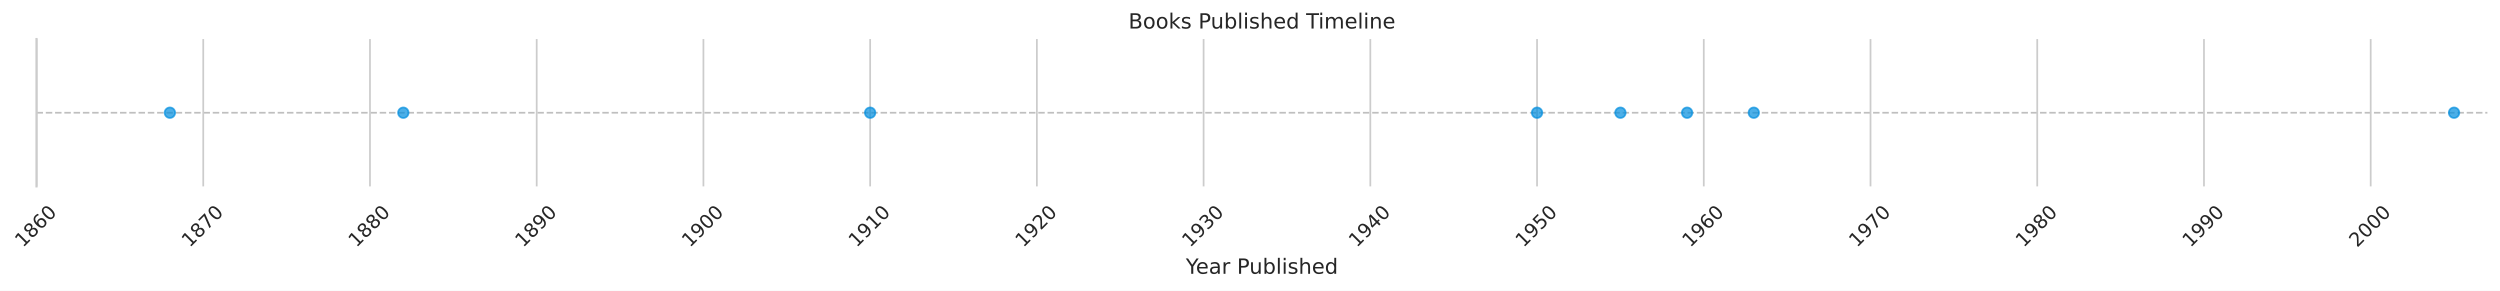
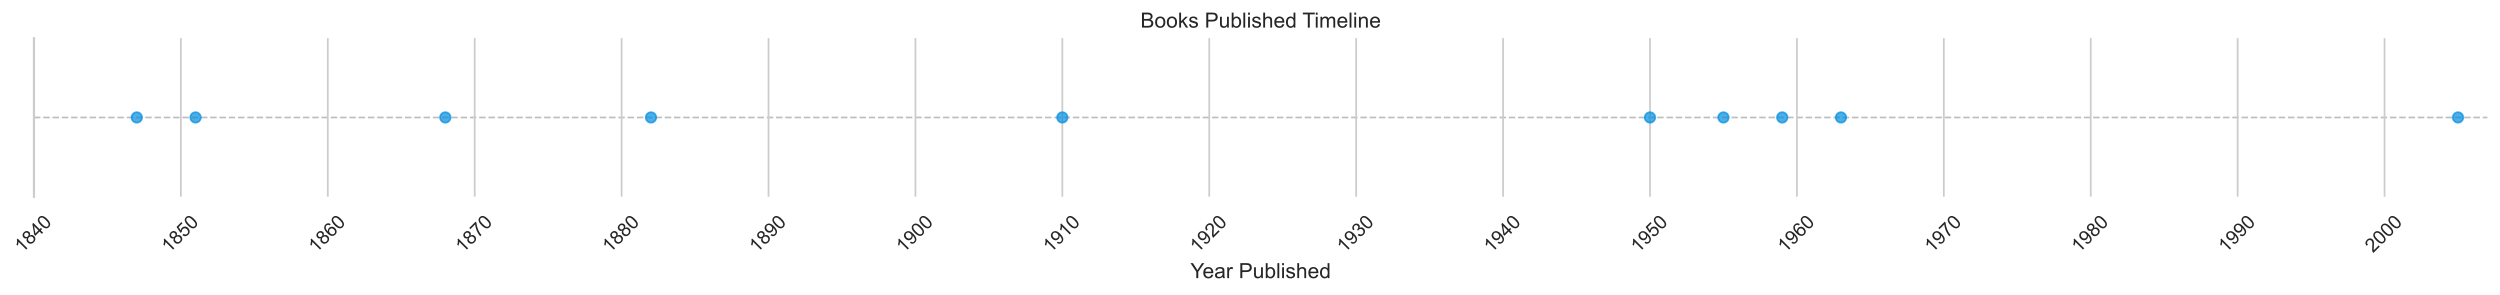
- <svg xmlns="http://www.w3.org/2000/svg" xmlns:xlink="http://www.w3.org/1999/xlink" width="1428.491pt" height="166.13pt" viewBox="0 0 1428.491 166.13" version="1.1">
+ <svg xmlns="http://www.w3.org/2000/svg" xmlns:xlink="http://www.w3.org/1999/xlink" width="1428.469pt" height="168.517pt" viewBox="0 0 1428.469 168.517" version="1.1">
  <defs>
    <style type="text/css">*{stroke-linejoin: round; stroke-linecap: butt}</style>
  </defs>
  <g id="figure_1">
    <g id="patch_1">
-       <path d="M 0 166.13  L 1428.491 166.13  L 1428.491 0  L 0 0  z " style="fill: #ffffff" />
+       <path d="M -0 168.517  L 1428.469 168.517  L 1428.469 0  L -0 0  z " style="fill: #ffffff" />
    </g>
    <g id="axes_1">
      <g id="patch_2">
-         <path d="M 20.862 106.493  L 1421.291 106.493  L 1421.291 22.318  L 20.862 22.318  z " style="fill: #ffffff" />
+         <path d="M 19.407 112.428  L 1421.269 112.428  L 1421.269 21.789  L 19.407 21.789  z " style="fill: #ffffff" />
      </g>
      <g id="line2d_1">
-         <path d="M 20.862 64.406  L 1421.291 64.406  " clip-path="url(#p0485878e6e)" style="fill: none; stroke-dasharray: 3.7,1.6; stroke-dashoffset: 0; stroke: #808080; stroke-opacity: 0.5" />
+         <path d="M 19.407 67.109  L 1421.269 67.109  " clip-path="url(#p2cb7dbeaaa)" style="fill: none; stroke-dasharray: 3.7,1.6; stroke-dashoffset: 0; stroke: #808080; stroke-opacity: 0.5" />
      </g>
      <g id="matplotlib.axis_1">
        <g id="xtick_1">
          <g id="line2d_2">
-             <path d="M 20.862 106.493  L 20.862 22.318  " clip-path="url(#p0485878e6e)" style="fill: none; stroke: #cccccc; stroke-linecap: round" />
+             <path d="M 19.407 112.428  L 19.407 21.789  " clip-path="url(#p2cb7dbeaaa)" style="fill: none; stroke: #cccccc; stroke-linecap: round" />
          </g>
          <g id="text_1">
-             <g style="fill: #262626" transform="translate(13.1102 141.6987) rotate(-45) scale(0.11 -0.11)">
-               <defs>
-                 <path id="DejaVuSans-31" d="M 794 531  L 1825 531  L 1825 4091  L 703 3866  L 703 4441  L 1819 4666  L 2450 4666  L 2450 531  L 3481 531  L 3481 0  L 794 0  L 794 531  z " transform="scale(0.015625)" />
-                 <path id="DejaVuSans-38" d="M 2034 2216  Q 1584 2216 1326 1975  Q 1069 1734 1069 1313  Q 1069 891 1326 650  Q 1584 409 2034 409  Q 2484 409 2743 651  Q 3003 894 3003 1313  Q 3003 1734 2745 1975  Q 2488 2216 2034 2216  z M 1403 2484  Q 997 2584 770 2862  Q 544 3141 544 3541  Q 544 4100 942 4425  Q 1341 4750 2034 4750  Q 2731 4750 3128 4425  Q 3525 4100 3525 3541  Q 3525 3141 3298 2862  Q 3072 2584 2669 2484  Q 3125 2378 3379 2068  Q 3634 1759 3634 1313  Q 3634 634 3220 271  Q 2806 -91 2034 -91  Q 1263 -91 848 271  Q 434 634 434 1313  Q 434 1759 690 2068  Q 947 2378 1403 2484  z M 1172 3481  Q 1172 3119 1398 2916  Q 1625 2713 2034 2713  Q 2441 2713 2670 2916  Q 2900 3119 2900 3481  Q 2900 3844 2670 4047  Q 2441 4250 2034 4250  Q 1625 4250 1398 4047  Q 1172 3844 1172 3481  z " transform="scale(0.015625)" />
-                 <path id="DejaVuSans-36" d="M 2113 2584  Q 1688 2584 1439 2293  Q 1191 2003 1191 1497  Q 1191 994 1439 701  Q 1688 409 2113 409  Q 2538 409 2786 701  Q 3034 994 3034 1497  Q 3034 2003 2786 2293  Q 2538 2584 2113 2584  z M 3366 4563  L 3366 3988  Q 3128 4100 2886 4159  Q 2644 4219 2406 4219  Q 1781 4219 1451 3797  Q 1122 3375 1075 2522  Q 1259 2794 1537 2939  Q 1816 3084 2150 3084  Q 2853 3084 3261 2657  Q 3669 2231 3669 1497  Q 3669 778 3244 343  Q 2819 -91 2113 -91  Q 1303 -91 875 529  Q 447 1150 447 2328  Q 447 3434 972 4092  Q 1497 4750 2381 4750  Q 2619 4750 2861 4703  Q 3103 4656 3366 4563  z " transform="scale(0.015625)" />
-                 <path id="DejaVuSans-30" d="M 2034 4250  Q 1547 4250 1301 3770  Q 1056 3291 1056 2328  Q 1056 1369 1301 889  Q 1547 409 2034 409  Q 2525 409 2770 889  Q 3016 1369 3016 2328  Q 3016 3291 2770 3770  Q 2525 4250 2034 4250  z M 2034 4750  Q 2819 4750 3233 4129  Q 3647 3509 3647 2328  Q 3647 1150 3233 529  Q 2819 -91 2034 -91  Q 1250 -91 836 529  Q 422 1150 422 2328  Q 422 3509 836 4129  Q 1250 4750 2034 4750  z " transform="scale(0.015625)" />
-               </defs>
-               <use xlink:href="#DejaVuSans-31" />
-               <use xlink:href="#DejaVuSans-38" x="63.623" />
-               <use xlink:href="#DejaVuSans-36" x="127.246" />
-               <use xlink:href="#DejaVuSans-30" x="190.869" />
+             <g style="fill: #262626" transform="translate(12.76747 144.7972) rotate(-45) scale(0.11 -0.11)">
+               <defs>
+                 <path id="ArialMT-31" d="M 2384 0  L 1822 0  L 1822 3584  Q 1619 3391 1289 3197  Q 959 3003 697 2906  L 697 3450  Q 1169 3672 1522 3987  Q 1875 4303 2022 4600  L 2384 4600  L 2384 0  z " transform="scale(0.015625)" />
+                 <path id="ArialMT-38" d="M 1131 2484  Q 781 2613 612 2850  Q 444 3088 444 3419  Q 444 3919 803 4259  Q 1163 4600 1759 4600  Q 2359 4600 2725 4251  Q 3091 3903 3091 3403  Q 3091 3084 2923 2848  Q 2756 2613 2416 2484  Q 2838 2347 3058 2040  Q 3278 1734 3278 1309  Q 3278 722 2862 322  Q 2447 -78 1769 -78  Q 1091 -78 675 323  Q 259 725 259 1325  Q 259 1772 486 2073  Q 713 2375 1131 2484  z M 1019 3438  Q 1019 3113 1228 2906  Q 1438 2700 1772 2700  Q 2097 2700 2305 2904  Q 2513 3109 2513 3406  Q 2513 3716 2298 3927  Q 2084 4138 1766 4138  Q 1444 4138 1231 3931  Q 1019 3725 1019 3438  z M 838 1322  Q 838 1081 952 856  Q 1066 631 1291 507  Q 1516 384 1775 384  Q 2178 384 2440 643  Q 2703 903 2703 1303  Q 2703 1709 2433 1975  Q 2163 2241 1756 2241  Q 1359 2241 1098 1978  Q 838 1716 838 1322  z " transform="scale(0.015625)" />
+                 <path id="ArialMT-34" d="M 2069 0  L 2069 1097  L 81 1097  L 81 1613  L 2172 4581  L 2631 4581  L 2631 1613  L 3250 1613  L 3250 1097  L 2631 1097  L 2631 0  L 2069 0  z M 2069 1613  L 2069 3678  L 634 1613  L 2069 1613  z " transform="scale(0.015625)" />
+                 <path id="ArialMT-30" d="M 266 2259  Q 266 3072 433 3567  Q 600 4063 929 4331  Q 1259 4600 1759 4600  Q 2128 4600 2406 4451  Q 2684 4303 2865 4023  Q 3047 3744 3150 3342  Q 3253 2941 3253 2259  Q 3253 1453 3087 958  Q 2922 463 2592 192  Q 2263 -78 1759 -78  Q 1097 -78 719 397  Q 266 969 266 2259  z M 844 2259  Q 844 1131 1108 757  Q 1372 384 1759 384  Q 2147 384 2411 759  Q 2675 1134 2675 2259  Q 2675 3391 2411 3762  Q 2147 4134 1753 4134  Q 1366 4134 1134 3806  Q 844 3388 844 2259  z " transform="scale(0.015625)" />
+               </defs>
+               <use xlink:href="#ArialMT-31" />
+               <use xlink:href="#ArialMT-38" x="55.615" />
+               <use xlink:href="#ArialMT-34" x="111.23" />
+               <use xlink:href="#ArialMT-30" x="166.846" />
            </g>
          </g>
        </g>
        <g id="xtick_2">
          <g id="line2d_3">
-             <path d="M 116.129 106.493  L 116.129 22.318  " clip-path="url(#p0485878e6e)" style="fill: none; stroke: #cccccc; stroke-linecap: round" />
+             <path d="M 103.351 112.428  L 103.351 21.789  " clip-path="url(#p2cb7dbeaaa)" style="fill: none; stroke: #cccccc; stroke-linecap: round" />
          </g>
          <g id="text_2">
-             <g style="fill: #262626" transform="translate(108.3775 141.6987) rotate(-45) scale(0.11 -0.11)">
-               <defs>
-                 <path id="DejaVuSans-37" d="M 525 4666  L 3525 4666  L 3525 4397  L 1831 0  L 1172 0  L 2766 4134  L 525 4134  L 525 4666  z " transform="scale(0.015625)" />
-               </defs>
-               <use xlink:href="#DejaVuSans-31" />
-               <use xlink:href="#DejaVuSans-38" x="63.623" />
-               <use xlink:href="#DejaVuSans-37" x="127.246" />
-               <use xlink:href="#DejaVuSans-30" x="190.869" />
+             <g style="fill: #262626" transform="translate(96.71126 144.7972) rotate(-45) scale(0.11 -0.11)">
+               <defs>
+                 <path id="ArialMT-35" d="M 266 1200  L 856 1250  Q 922 819 1161 601  Q 1400 384 1738 384  Q 2144 384 2425 690  Q 2706 997 2706 1503  Q 2706 1984 2436 2262  Q 2166 2541 1728 2541  Q 1456 2541 1237 2417  Q 1019 2294 894 2097  L 366 2166  L 809 4519  L 3088 4519  L 3088 3981  L 1259 3981  L 1013 2750  Q 1425 3038 1878 3038  Q 2478 3038 2890 2622  Q 3303 2206 3303 1553  Q 3303 931 2941 478  Q 2500 -78 1738 -78  Q 1113 -78 717 272  Q 322 622 266 1200  z " transform="scale(0.015625)" />
+               </defs>
+               <use xlink:href="#ArialMT-31" />
+               <use xlink:href="#ArialMT-38" x="55.615" />
+               <use xlink:href="#ArialMT-35" x="111.23" />
+               <use xlink:href="#ArialMT-30" x="166.846" />
            </g>
          </g>
        </g>
        <g id="xtick_3">
          <g id="line2d_4">
-             <path d="M 211.396 106.493  L 211.396 22.318  " clip-path="url(#p0485878e6e)" style="fill: none; stroke: #cccccc; stroke-linecap: round" />
+             <path d="M 187.295 112.428  L 187.295 21.789  " clip-path="url(#p2cb7dbeaaa)" style="fill: none; stroke: #cccccc; stroke-linecap: round" />
          </g>
          <g id="text_3">
-             <g style="fill: #262626" transform="translate(203.6448 141.6987) rotate(-45) scale(0.11 -0.11)">
-               <use xlink:href="#DejaVuSans-31" />
-               <use xlink:href="#DejaVuSans-38" x="63.623" />
-               <use xlink:href="#DejaVuSans-38" x="127.246" />
-               <use xlink:href="#DejaVuSans-30" x="190.869" />
+             <g style="fill: #262626" transform="translate(180.655 144.7972) rotate(-45) scale(0.11 -0.11)">
+               <defs>
+                 <path id="ArialMT-36" d="M 3184 3459  L 2625 3416  Q 2550 3747 2413 3897  Q 2184 4138 1850 4138  Q 1581 4138 1378 3988  Q 1113 3794 959 3422  Q 806 3050 800 2363  Q 1003 2672 1297 2822  Q 1591 2972 1913 2972  Q 2475 2972 2870 2558  Q 3266 2144 3266 1488  Q 3266 1056 3080 686  Q 2894 316 2569 119  Q 2244 -78 1831 -78  Q 1128 -78 684 439  Q 241 956 241 2144  Q 241 3472 731 4075  Q 1159 4600 1884 4600  Q 2425 4600 2770 4297  Q 3116 3994 3184 3459  z M 888 1484  Q 888 1194 1011 928  Q 1134 663 1356 523  Q 1578 384 1822 384  Q 2178 384 2434 671  Q 2691 959 2691 1453  Q 2691 1928 2437 2201  Q 2184 2475 1800 2475  Q 1419 2475 1153 2201  Q 888 1928 888 1484  z " transform="scale(0.015625)" />
+               </defs>
+               <use xlink:href="#ArialMT-31" />
+               <use xlink:href="#ArialMT-38" x="55.615" />
+               <use xlink:href="#ArialMT-36" x="111.23" />
+               <use xlink:href="#ArialMT-30" x="166.846" />
            </g>
          </g>
        </g>
        <g id="xtick_4">
          <g id="line2d_5">
-             <path d="M 306.664 106.493  L 306.664 22.318  " clip-path="url(#p0485878e6e)" style="fill: none; stroke: #cccccc; stroke-linecap: round" />
+             <path d="M 271.239 112.428  L 271.239 21.789  " clip-path="url(#p2cb7dbeaaa)" style="fill: none; stroke: #cccccc; stroke-linecap: round" />
          </g>
          <g id="text_4">
-             <g style="fill: #262626" transform="translate(298.9121 141.6987) rotate(-45) scale(0.11 -0.11)">
-               <defs>
-                 <path id="DejaVuSans-39" d="M 703 97  L 703 672  Q 941 559 1184 500  Q 1428 441 1663 441  Q 2288 441 2617 861  Q 2947 1281 2994 2138  Q 2813 1869 2534 1725  Q 2256 1581 1919 1581  Q 1219 1581 811 2004  Q 403 2428 403 3163  Q 403 3881 828 4315  Q 1253 4750 1959 4750  Q 2769 4750 3195 4129  Q 3622 3509 3622 2328  Q 3622 1225 3098 567  Q 2575 -91 1691 -91  Q 1453 -91 1209 -44  Q 966 3 703 97  z M 1959 2075  Q 2384 2075 2632 2365  Q 2881 2656 2881 3163  Q 2881 3666 2632 3958  Q 2384 4250 1959 4250  Q 1534 4250 1286 3958  Q 1038 3666 1038 3163  Q 1038 2656 1286 2365  Q 1534 2075 1959 2075  z " transform="scale(0.015625)" />
-               </defs>
-               <use xlink:href="#DejaVuSans-31" />
-               <use xlink:href="#DejaVuSans-38" x="63.623" />
-               <use xlink:href="#DejaVuSans-39" x="127.246" />
-               <use xlink:href="#DejaVuSans-30" x="190.869" />
+             <g style="fill: #262626" transform="translate(264.5988 144.7972) rotate(-45) scale(0.11 -0.11)">
+               <defs>
+                 <path id="ArialMT-37" d="M 303 3981  L 303 4522  L 3269 4522  L 3269 4084  Q 2831 3619 2401 2847  Q 1972 2075 1738 1259  Q 1569 684 1522 0  L 944 0  Q 953 541 1156 1306  Q 1359 2072 1739 2783  Q 2119 3494 2547 3981  L 303 3981  z " transform="scale(0.015625)" />
+               </defs>
+               <use xlink:href="#ArialMT-31" />
+               <use xlink:href="#ArialMT-38" x="55.615" />
+               <use xlink:href="#ArialMT-37" x="111.23" />
+               <use xlink:href="#ArialMT-30" x="166.846" />
            </g>
          </g>
        </g>
        <g id="xtick_5">
          <g id="line2d_6">
-             <path d="M 401.931 106.493  L 401.931 22.318  " clip-path="url(#p0485878e6e)" style="fill: none; stroke: #cccccc; stroke-linecap: round" />
+             <path d="M 355.183 112.428  L 355.183 21.789  " clip-path="url(#p2cb7dbeaaa)" style="fill: none; stroke: #cccccc; stroke-linecap: round" />
          </g>
          <g id="text_5">
-             <g style="fill: #262626" transform="translate(394.1794 141.6987) rotate(-45) scale(0.11 -0.11)">
-               <use xlink:href="#DejaVuSans-31" />
-               <use xlink:href="#DejaVuSans-39" x="63.623" />
-               <use xlink:href="#DejaVuSans-30" x="127.246" />
-               <use xlink:href="#DejaVuSans-30" x="190.869" />
+             <g style="fill: #262626" transform="translate(348.5426 144.7972) rotate(-45) scale(0.11 -0.11)">
+               <use xlink:href="#ArialMT-31" />
+               <use xlink:href="#ArialMT-38" x="55.615" />
+               <use xlink:href="#ArialMT-38" x="111.23" />
+               <use xlink:href="#ArialMT-30" x="166.846" />
            </g>
          </g>
        </g>
        <g id="xtick_6">
          <g id="line2d_7">
-             <path d="M 497.198 106.493  L 497.198 22.318  " clip-path="url(#p0485878e6e)" style="fill: none; stroke: #cccccc; stroke-linecap: round" />
+             <path d="M 439.126 112.428  L 439.126 21.789  " clip-path="url(#p2cb7dbeaaa)" style="fill: none; stroke: #cccccc; stroke-linecap: round" />
          </g>
          <g id="text_6">
-             <g style="fill: #262626" transform="translate(489.4467 141.6987) rotate(-45) scale(0.11 -0.11)">
-               <use xlink:href="#DejaVuSans-31" />
-               <use xlink:href="#DejaVuSans-39" x="63.623" />
-               <use xlink:href="#DejaVuSans-31" x="127.246" />
-               <use xlink:href="#DejaVuSans-30" x="190.869" />
+             <g style="fill: #262626" transform="translate(432.4864 144.7972) rotate(-45) scale(0.11 -0.11)">
+               <defs>
+                 <path id="ArialMT-39" d="M 350 1059  L 891 1109  Q 959 728 1153 556  Q 1347 384 1650 384  Q 1909 384 2104 503  Q 2300 622 2425 820  Q 2550 1019 2634 1356  Q 2719 1694 2719 2044  Q 2719 2081 2716 2156  Q 2547 1888 2255 1720  Q 1963 1553 1622 1553  Q 1053 1553 659 1965  Q 266 2378 266 3053  Q 266 3750 677 4175  Q 1088 4600 1706 4600  Q 2153 4600 2523 4359  Q 2894 4119 3086 3673  Q 3278 3228 3278 2384  Q 3278 1506 3087 986  Q 2897 466 2520 194  Q 2144 -78 1638 -78  Q 1100 -78 759 220  Q 419 519 350 1059  z M 2653 3081  Q 2653 3566 2395 3850  Q 2138 4134 1775 4134  Q 1400 4134 1122 3828  Q 844 3522 844 3034  Q 844 2597 1108 2323  Q 1372 2050 1759 2050  Q 2150 2050 2401 2323  Q 2653 2597 2653 3081  z " transform="scale(0.015625)" />
+               </defs>
+               <use xlink:href="#ArialMT-31" />
+               <use xlink:href="#ArialMT-38" x="55.615" />
+               <use xlink:href="#ArialMT-39" x="111.23" />
+               <use xlink:href="#ArialMT-30" x="166.846" />
            </g>
          </g>
        </g>
        <g id="xtick_7">
          <g id="line2d_8">
-             <path d="M 592.465 106.493  L 592.465 22.318  " clip-path="url(#p0485878e6e)" style="fill: none; stroke: #cccccc; stroke-linecap: round" />
+             <path d="M 523.07 112.428  L 523.07 21.789  " clip-path="url(#p2cb7dbeaaa)" style="fill: none; stroke: #cccccc; stroke-linecap: round" />
          </g>
          <g id="text_7">
-             <g style="fill: #262626" transform="translate(584.714 141.6987) rotate(-45) scale(0.11 -0.11)">
-               <defs>
-                 <path id="DejaVuSans-32" d="M 1228 531  L 3431 531  L 3431 0  L 469 0  L 469 531  Q 828 903 1448 1529  Q 2069 2156 2228 2338  Q 2531 2678 2651 2914  Q 2772 3150 2772 3378  Q 2772 3750 2511 3984  Q 2250 4219 1831 4219  Q 1534 4219 1204 4116  Q 875 4013 500 3803  L 500 4441  Q 881 4594 1212 4672  Q 1544 4750 1819 4750  Q 2544 4750 2975 4387  Q 3406 4025 3406 3419  Q 3406 3131 3298 2873  Q 3191 2616 2906 2266  Q 2828 2175 2409 1742  Q 1991 1309 1228 531  z " transform="scale(0.015625)" />
-               </defs>
-               <use xlink:href="#DejaVuSans-31" />
-               <use xlink:href="#DejaVuSans-39" x="63.623" />
-               <use xlink:href="#DejaVuSans-32" x="127.246" />
-               <use xlink:href="#DejaVuSans-30" x="190.869" />
+             <g style="fill: #262626" transform="translate(516.4302 144.7972) rotate(-45) scale(0.11 -0.11)">
+               <use xlink:href="#ArialMT-31" />
+               <use xlink:href="#ArialMT-39" x="55.615" />
+               <use xlink:href="#ArialMT-30" x="111.23" />
+               <use xlink:href="#ArialMT-30" x="166.846" />
            </g>
          </g>
        </g>
        <g id="xtick_8">
          <g id="line2d_9">
-             <path d="M 687.733 106.493  L 687.733 22.318  " clip-path="url(#p0485878e6e)" style="fill: none; stroke: #cccccc; stroke-linecap: round" />
+             <path d="M 607.014 112.428  L 607.014 21.789  " clip-path="url(#p2cb7dbeaaa)" style="fill: none; stroke: #cccccc; stroke-linecap: round" />
          </g>
          <g id="text_8">
-             <g style="fill: #262626" transform="translate(679.9813 141.6987) rotate(-45) scale(0.11 -0.11)">
-               <defs>
-                 <path id="DejaVuSans-33" d="M 2597 2516  Q 3050 2419 3304 2112  Q 3559 1806 3559 1356  Q 3559 666 3084 287  Q 2609 -91 1734 -91  Q 1441 -91 1130 -33  Q 819 25 488 141  L 488 750  Q 750 597 1062 519  Q 1375 441 1716 441  Q 2309 441 2620 675  Q 2931 909 2931 1356  Q 2931 1769 2642 2001  Q 2353 2234 1838 2234  L 1294 2234  L 1294 2753  L 1863 2753  Q 2328 2753 2575 2939  Q 2822 3125 2822 3475  Q 2822 3834 2567 4026  Q 2313 4219 1838 4219  Q 1578 4219 1281 4162  Q 984 4106 628 3988  L 628 4550  Q 988 4650 1302 4700  Q 1616 4750 1894 4750  Q 2613 4750 3031 4423  Q 3450 4097 3450 3541  Q 3450 3153 3228 2886  Q 3006 2619 2597 2516  z " transform="scale(0.015625)" />
-               </defs>
-               <use xlink:href="#DejaVuSans-31" />
-               <use xlink:href="#DejaVuSans-39" x="63.623" />
-               <use xlink:href="#DejaVuSans-33" x="127.246" />
-               <use xlink:href="#DejaVuSans-30" x="190.869" />
+             <g style="fill: #262626" transform="translate(600.374 144.7972) rotate(-45) scale(0.11 -0.11)">
+               <use xlink:href="#ArialMT-31" />
+               <use xlink:href="#ArialMT-39" x="55.615" />
+               <use xlink:href="#ArialMT-31" x="111.23" />
+               <use xlink:href="#ArialMT-30" x="166.846" />
            </g>
          </g>
        </g>
        <g id="xtick_9">
          <g id="line2d_10">
-             <path d="M 783 106.493  L 783 22.318  " clip-path="url(#p0485878e6e)" style="fill: none; stroke: #cccccc; stroke-linecap: round" />
+             <path d="M 690.958 112.428  L 690.958 21.789  " clip-path="url(#p2cb7dbeaaa)" style="fill: none; stroke: #cccccc; stroke-linecap: round" />
          </g>
          <g id="text_9">
-             <g style="fill: #262626" transform="translate(775.2486 141.6987) rotate(-45) scale(0.11 -0.11)">
-               <defs>
-                 <path id="DejaVuSans-34" d="M 2419 4116  L 825 1625  L 2419 1625  L 2419 4116  z M 2253 4666  L 3047 4666  L 3047 1625  L 3713 1625  L 3713 1100  L 3047 1100  L 3047 0  L 2419 0  L 2419 1100  L 313 1100  L 313 1709  L 2253 4666  z " transform="scale(0.015625)" />
-               </defs>
-               <use xlink:href="#DejaVuSans-31" />
-               <use xlink:href="#DejaVuSans-39" x="63.623" />
-               <use xlink:href="#DejaVuSans-34" x="127.246" />
-               <use xlink:href="#DejaVuSans-30" x="190.869" />
+             <g style="fill: #262626" transform="translate(684.3177 144.7972) rotate(-45) scale(0.11 -0.11)">
+               <defs>
+                 <path id="ArialMT-32" d="M 3222 541  L 3222 0  L 194 0  Q 188 203 259 391  Q 375 700 629 1000  Q 884 1300 1366 1694  Q 2113 2306 2375 2664  Q 2638 3022 2638 3341  Q 2638 3675 2398 3904  Q 2159 4134 1775 4134  Q 1369 4134 1125 3890  Q 881 3647 878 3216  L 300 3275  Q 359 3922 746 4261  Q 1134 4600 1788 4600  Q 2447 4600 2831 4234  Q 3216 3869 3216 3328  Q 3216 3053 3103 2787  Q 2991 2522 2730 2228  Q 2469 1934 1863 1422  Q 1356 997 1212 845  Q 1069 694 975 541  L 3222 541  z " transform="scale(0.015625)" />
+               </defs>
+               <use xlink:href="#ArialMT-31" />
+               <use xlink:href="#ArialMT-39" x="55.615" />
+               <use xlink:href="#ArialMT-32" x="111.23" />
+               <use xlink:href="#ArialMT-30" x="166.846" />
            </g>
          </g>
        </g>
        <g id="xtick_10">
          <g id="line2d_11">
-             <path d="M 878.267 106.493  L 878.267 22.318  " clip-path="url(#p0485878e6e)" style="fill: none; stroke: #cccccc; stroke-linecap: round" />
+             <path d="M 774.902 112.428  L 774.902 21.789  " clip-path="url(#p2cb7dbeaaa)" style="fill: none; stroke: #cccccc; stroke-linecap: round" />
          </g>
          <g id="text_10">
-             <g style="fill: #262626" transform="translate(870.5159 141.6987) rotate(-45) scale(0.11 -0.11)">
-               <defs>
-                 <path id="DejaVuSans-35" d="M 691 4666  L 3169 4666  L 3169 4134  L 1269 4134  L 1269 2991  Q 1406 3038 1543 3061  Q 1681 3084 1819 3084  Q 2600 3084 3056 2656  Q 3513 2228 3513 1497  Q 3513 744 3044 326  Q 2575 -91 1722 -91  Q 1428 -91 1123 -41  Q 819 9 494 109  L 494 744  Q 775 591 1075 516  Q 1375 441 1709 441  Q 2250 441 2565 725  Q 2881 1009 2881 1497  Q 2881 1984 2565 2268  Q 2250 2553 1709 2553  Q 1456 2553 1204 2497  Q 953 2441 691 2322  L 691 4666  z " transform="scale(0.015625)" />
-               </defs>
-               <use xlink:href="#DejaVuSans-31" />
-               <use xlink:href="#DejaVuSans-39" x="63.623" />
-               <use xlink:href="#DejaVuSans-35" x="127.246" />
-               <use xlink:href="#DejaVuSans-30" x="190.869" />
+             <g style="fill: #262626" transform="translate(768.2615 144.7972) rotate(-45) scale(0.11 -0.11)">
+               <defs>
+                 <path id="ArialMT-33" d="M 269 1209  L 831 1284  Q 928 806 1161 595  Q 1394 384 1728 384  Q 2125 384 2398 659  Q 2672 934 2672 1341  Q 2672 1728 2419 1979  Q 2166 2231 1775 2231  Q 1616 2231 1378 2169  L 1441 2663  Q 1497 2656 1531 2656  Q 1891 2656 2178 2843  Q 2466 3031 2466 3422  Q 2466 3731 2256 3934  Q 2047 4138 1716 4138  Q 1388 4138 1169 3931  Q 950 3725 888 3313  L 325 3413  Q 428 3978 793 4289  Q 1159 4600 1703 4600  Q 2078 4600 2393 4439  Q 2709 4278 2876 4000  Q 3044 3722 3044 3409  Q 3044 3113 2884 2869  Q 2725 2625 2413 2481  Q 2819 2388 3044 2092  Q 3269 1797 3269 1353  Q 3269 753 2831 336  Q 2394 -81 1725 -81  Q 1122 -81 723 278  Q 325 638 269 1209  z " transform="scale(0.015625)" />
+               </defs>
+               <use xlink:href="#ArialMT-31" />
+               <use xlink:href="#ArialMT-39" x="55.615" />
+               <use xlink:href="#ArialMT-33" x="111.23" />
+               <use xlink:href="#ArialMT-30" x="166.846" />
            </g>
          </g>
        </g>
        <g id="xtick_11">
          <g id="line2d_12">
-             <path d="M 973.535 106.493  L 973.535 22.318  " clip-path="url(#p0485878e6e)" style="fill: none; stroke: #cccccc; stroke-linecap: round" />
+             <path d="M 858.845 112.428  L 858.845 21.789  " clip-path="url(#p2cb7dbeaaa)" style="fill: none; stroke: #cccccc; stroke-linecap: round" />
          </g>
          <g id="text_11">
-             <g style="fill: #262626" transform="translate(965.7832 141.6987) rotate(-45) scale(0.11 -0.11)">
-               <use xlink:href="#DejaVuSans-31" />
-               <use xlink:href="#DejaVuSans-39" x="63.623" />
-               <use xlink:href="#DejaVuSans-36" x="127.246" />
-               <use xlink:href="#DejaVuSans-30" x="190.869" />
+             <g style="fill: #262626" transform="translate(852.2053 144.7972) rotate(-45) scale(0.11 -0.11)">
+               <use xlink:href="#ArialMT-31" />
+               <use xlink:href="#ArialMT-39" x="55.615" />
+               <use xlink:href="#ArialMT-34" x="111.23" />
+               <use xlink:href="#ArialMT-30" x="166.846" />
            </g>
          </g>
        </g>
        <g id="xtick_12">
          <g id="line2d_13">
-             <path d="M 1068.802 106.493  L 1068.802 22.318  " clip-path="url(#p0485878e6e)" style="fill: none; stroke: #cccccc; stroke-linecap: round" />
+             <path d="M 942.789 112.428  L 942.789 21.789  " clip-path="url(#p2cb7dbeaaa)" style="fill: none; stroke: #cccccc; stroke-linecap: round" />
          </g>
          <g id="text_12">
-             <g style="fill: #262626" transform="translate(1061.05 141.6987) rotate(-45) scale(0.11 -0.11)">
-               <use xlink:href="#DejaVuSans-31" />
-               <use xlink:href="#DejaVuSans-39" x="63.623" />
-               <use xlink:href="#DejaVuSans-37" x="127.246" />
-               <use xlink:href="#DejaVuSans-30" x="190.869" />
+             <g style="fill: #262626" transform="translate(936.1491 144.7972) rotate(-45) scale(0.11 -0.11)">
+               <use xlink:href="#ArialMT-31" />
+               <use xlink:href="#ArialMT-39" x="55.615" />
+               <use xlink:href="#ArialMT-35" x="111.23" />
+               <use xlink:href="#ArialMT-30" x="166.846" />
            </g>
          </g>
        </g>
        <g id="xtick_13">
          <g id="line2d_14">
-             <path d="M 1164.069 106.493  L 1164.069 22.318  " clip-path="url(#p0485878e6e)" style="fill: none; stroke: #cccccc; stroke-linecap: round" />
+             <path d="M 1026.733 112.428  L 1026.733 21.789  " clip-path="url(#p2cb7dbeaaa)" style="fill: none; stroke: #cccccc; stroke-linecap: round" />
          </g>
          <g id="text_13">
-             <g style="fill: #262626" transform="translate(1156.318 141.6987) rotate(-45) scale(0.11 -0.11)">
-               <use xlink:href="#DejaVuSans-31" />
-               <use xlink:href="#DejaVuSans-39" x="63.623" />
-               <use xlink:href="#DejaVuSans-38" x="127.246" />
-               <use xlink:href="#DejaVuSans-30" x="190.869" />
+             <g style="fill: #262626" transform="translate(1020.093 144.7972) rotate(-45) scale(0.11 -0.11)">
+               <use xlink:href="#ArialMT-31" />
+               <use xlink:href="#ArialMT-39" x="55.615" />
+               <use xlink:href="#ArialMT-36" x="111.23" />
+               <use xlink:href="#ArialMT-30" x="166.846" />
            </g>
          </g>
        </g>
        <g id="xtick_14">
          <g id="line2d_15">
-             <path d="M 1259.337 106.493  L 1259.337 22.318  " clip-path="url(#p0485878e6e)" style="fill: none; stroke: #cccccc; stroke-linecap: round" />
+             <path d="M 1110.677 112.428  L 1110.677 21.789  " clip-path="url(#p2cb7dbeaaa)" style="fill: none; stroke: #cccccc; stroke-linecap: round" />
          </g>
          <g id="text_14">
-             <g style="fill: #262626" transform="translate(1251.585 141.6987) rotate(-45) scale(0.11 -0.11)">
-               <use xlink:href="#DejaVuSans-31" />
-               <use xlink:href="#DejaVuSans-39" x="63.623" />
-               <use xlink:href="#DejaVuSans-39" x="127.246" />
-               <use xlink:href="#DejaVuSans-30" x="190.869" />
+             <g style="fill: #262626" transform="translate(1104.037 144.7972) rotate(-45) scale(0.11 -0.11)">
+               <use xlink:href="#ArialMT-31" />
+               <use xlink:href="#ArialMT-39" x="55.615" />
+               <use xlink:href="#ArialMT-37" x="111.23" />
+               <use xlink:href="#ArialMT-30" x="166.846" />
            </g>
          </g>
        </g>
        <g id="xtick_15">
          <g id="line2d_16">
-             <path d="M 1354.604 106.493  L 1354.604 22.318  " clip-path="url(#p0485878e6e)" style="fill: none; stroke: #cccccc; stroke-linecap: round" />
+             <path d="M 1194.62 112.428  L 1194.62 21.789  " clip-path="url(#p2cb7dbeaaa)" style="fill: none; stroke: #cccccc; stroke-linecap: round" />
          </g>
          <g id="text_15">
-             <g style="fill: #262626" transform="translate(1346.852 141.6987) rotate(-45) scale(0.11 -0.11)">
-               <use xlink:href="#DejaVuSans-32" />
-               <use xlink:href="#DejaVuSans-30" x="63.623" />
-               <use xlink:href="#DejaVuSans-30" x="127.246" />
-               <use xlink:href="#DejaVuSans-30" x="190.869" />
-             </g>
-           </g>
-         </g>
-         <g id="text_16">
-           <g style="fill: #262626" transform="translate(677.5772 156.4345) scale(0.12 -0.12)">
+             <g style="fill: #262626" transform="translate(1187.98 144.7972) rotate(-45) scale(0.11 -0.11)">
+               <use xlink:href="#ArialMT-31" />
+               <use xlink:href="#ArialMT-39" x="55.615" />
+               <use xlink:href="#ArialMT-38" x="111.23" />
+               <use xlink:href="#ArialMT-30" x="166.846" />
+             </g>
+           </g>
+         </g>
+         <g id="xtick_16">
+           <g id="line2d_17">
+             <path d="M 1278.564 112.428  L 1278.564 21.789  " clip-path="url(#p2cb7dbeaaa)" style="fill: none; stroke: #cccccc; stroke-linecap: round" />
+           </g>
+           <g id="text_16">
+             <g style="fill: #262626" transform="translate(1271.924 144.7972) rotate(-45) scale(0.11 -0.11)">
+               <use xlink:href="#ArialMT-31" />
+               <use xlink:href="#ArialMT-39" x="55.615" />
+               <use xlink:href="#ArialMT-39" x="111.23" />
+               <use xlink:href="#ArialMT-30" x="166.846" />
+             </g>
+           </g>
+         </g>
+         <g id="xtick_17">
+           <g id="line2d_18">
+             <path d="M 1362.508 112.428  L 1362.508 21.789  " clip-path="url(#p2cb7dbeaaa)" style="fill: none; stroke: #cccccc; stroke-linecap: round" />
+           </g>
+           <g id="text_17">
+             <g style="fill: #262626" transform="translate(1355.868 144.7972) rotate(-45) scale(0.11 -0.11)">
+               <use xlink:href="#ArialMT-32" />
+               <use xlink:href="#ArialMT-30" x="55.615" />
+               <use xlink:href="#ArialMT-30" x="111.23" />
+               <use xlink:href="#ArialMT-30" x="166.846" />
+             </g>
+           </g>
+         </g>
+         <g id="text_18">
+           <g style="fill: #262626" transform="translate(680.1943 158.9325) scale(0.12 -0.12)">
            <defs>
-               <path id="DejaVuSans-59" d="M -13 4666  L 666 4666  L 1959 2747  L 3244 4666  L 3922 4666  L 2272 2222  L 2272 0  L 1638 0  L 1638 2222  L -13 4666  z " transform="scale(0.015625)" />
-               <path id="DejaVuSans-65" d="M 3597 1894  L 3597 1613  L 953 1613  Q 991 1019 1311 708  Q 1631 397 2203 397  Q 2534 397 2845 478  Q 3156 559 3463 722  L 3463 178  Q 3153 47 2828 -22  Q 2503 -91 2169 -91  Q 1331 -91 842 396  Q 353 884 353 1716  Q 353 2575 817 3079  Q 1281 3584 2069 3584  Q 2775 3584 3186 3129  Q 3597 2675 3597 1894  z M 3022 2063  Q 3016 2534 2758 2815  Q 2500 3097 2075 3097  Q 1594 3097 1305 2825  Q 1016 2553 972 2059  L 3022 2063  z " transform="scale(0.015625)" />
-               <path id="DejaVuSans-61" d="M 2194 1759  Q 1497 1759 1228 1600  Q 959 1441 959 1056  Q 959 750 1161 570  Q 1363 391 1709 391  Q 2188 391 2477 730  Q 2766 1069 2766 1631  L 2766 1759  L 2194 1759  z M 3341 1997  L 3341 0  L 2766 0  L 2766 531  Q 2569 213 2275 61  Q 1981 -91 1556 -91  Q 1019 -91 701 211  Q 384 513 384 1019  Q 384 1609 779 1909  Q 1175 2209 1959 2209  L 2766 2209  L 2766 2266  Q 2766 2663 2505 2880  Q 2244 3097 1772 3097  Q 1472 3097 1187 3025  Q 903 2953 641 2809  L 641 3341  Q 956 3463 1253 3523  Q 1550 3584 1831 3584  Q 2591 3584 2966 3190  Q 3341 2797 3341 1997  z " transform="scale(0.015625)" />
-               <path id="DejaVuSans-72" d="M 2631 2963  Q 2534 3019 2420 3045  Q 2306 3072 2169 3072  Q 1681 3072 1420 2755  Q 1159 2438 1159 1844  L 1159 0  L 581 0  L 581 3500  L 1159 3500  L 1159 2956  Q 1341 3275 1631 3429  Q 1922 3584 2338 3584  Q 2397 3584 2469 3576  Q 2541 3569 2628 3553  L 2631 2963  z " transform="scale(0.015625)" />
-               <path id="DejaVuSans-20" transform="scale(0.015625)" />
-               <path id="DejaVuSans-50" d="M 1259 4147  L 1259 2394  L 2053 2394  Q 2494 2394 2734 2622  Q 2975 2850 2975 3272  Q 2975 3691 2734 3919  Q 2494 4147 2053 4147  L 1259 4147  z M 628 4666  L 2053 4666  Q 2838 4666 3239 4311  Q 3641 3956 3641 3272  Q 3641 2581 3239 2228  Q 2838 1875 2053 1875  L 1259 1875  L 1259 0  L 628 0  L 628 4666  z " transform="scale(0.015625)" />
-               <path id="DejaVuSans-75" d="M 544 1381  L 544 3500  L 1119 3500  L 1119 1403  Q 1119 906 1312 657  Q 1506 409 1894 409  Q 2359 409 2629 706  Q 2900 1003 2900 1516  L 2900 3500  L 3475 3500  L 3475 0  L 2900 0  L 2900 538  Q 2691 219 2414 64  Q 2138 -91 1772 -91  Q 1169 -91 856 284  Q 544 659 544 1381  z M 1991 3584  L 1991 3584  z " transform="scale(0.015625)" />
-               <path id="DejaVuSans-62" d="M 3116 1747  Q 3116 2381 2855 2742  Q 2594 3103 2138 3103  Q 1681 3103 1420 2742  Q 1159 2381 1159 1747  Q 1159 1113 1420 752  Q 1681 391 2138 391  Q 2594 391 2855 752  Q 3116 1113 3116 1747  z M 1159 2969  Q 1341 3281 1617 3432  Q 1894 3584 2278 3584  Q 2916 3584 3314 3078  Q 3713 2572 3713 1747  Q 3713 922 3314 415  Q 2916 -91 2278 -91  Q 1894 -91 1617 61  Q 1341 213 1159 525  L 1159 0  L 581 0  L 581 4863  L 1159 4863  L 1159 2969  z " transform="scale(0.015625)" />
-               <path id="DejaVuSans-6c" d="M 603 4863  L 1178 4863  L 1178 0  L 603 0  L 603 4863  z " transform="scale(0.015625)" />
-               <path id="DejaVuSans-69" d="M 603 3500  L 1178 3500  L 1178 0  L 603 0  L 603 3500  z M 603 4863  L 1178 4863  L 1178 4134  L 603 4134  L 603 4863  z " transform="scale(0.015625)" />
-               <path id="DejaVuSans-73" d="M 2834 3397  L 2834 2853  Q 2591 2978 2328 3040  Q 2066 3103 1784 3103  Q 1356 3103 1142 2972  Q 928 2841 928 2578  Q 928 2378 1081 2264  Q 1234 2150 1697 2047  L 1894 2003  Q 2506 1872 2764 1633  Q 3022 1394 3022 966  Q 3022 478 2636 193  Q 2250 -91 1575 -91  Q 1294 -91 989 -36  Q 684 19 347 128  L 347 722  Q 666 556 975 473  Q 1284 391 1588 391  Q 1994 391 2212 530  Q 2431 669 2431 922  Q 2431 1156 2273 1281  Q 2116 1406 1581 1522  L 1381 1569  Q 847 1681 609 1914  Q 372 2147 372 2553  Q 372 3047 722 3315  Q 1072 3584 1716 3584  Q 2034 3584 2315 3537  Q 2597 3491 2834 3397  z " transform="scale(0.015625)" />
-               <path id="DejaVuSans-68" d="M 3513 2113  L 3513 0  L 2938 0  L 2938 2094  Q 2938 2591 2744 2837  Q 2550 3084 2163 3084  Q 1697 3084 1428 2787  Q 1159 2491 1159 1978  L 1159 0  L 581 0  L 581 4863  L 1159 4863  L 1159 2956  Q 1366 3272 1645 3428  Q 1925 3584 2291 3584  Q 2894 3584 3203 3211  Q 3513 2838 3513 2113  z " transform="scale(0.015625)" />
-               <path id="DejaVuSans-64" d="M 2906 2969  L 2906 4863  L 3481 4863  L 3481 0  L 2906 0  L 2906 525  Q 2725 213 2448 61  Q 2172 -91 1784 -91  Q 1150 -91 751 415  Q 353 922 353 1747  Q 353 2572 751 3078  Q 1150 3584 1784 3584  Q 2172 3584 2448 3432  Q 2725 3281 2906 2969  z M 947 1747  Q 947 1113 1208 752  Q 1469 391 1925 391  Q 2381 391 2643 752  Q 2906 1113 2906 1747  Q 2906 2381 2643 2742  Q 2381 3103 1925 3103  Q 1469 3103 1208 2742  Q 947 2381 947 1747  z " transform="scale(0.015625)" />
+               <path id="ArialMT-59" d="M 1784 0  L 1784 1941  L 19 4581  L 756 4581  L 1659 3200  Q 1909 2813 2125 2425  Q 2331 2784 2625 3234  L 3513 4581  L 4219 4581  L 2391 1941  L 2391 0  L 1784 0  z " transform="scale(0.015625)" />
+               <path id="ArialMT-65" d="M 2694 1069  L 3275 997  Q 3138 488 2766 206  Q 2394 -75 1816 -75  Q 1088 -75 661 373  Q 234 822 234 1631  Q 234 2469 665 2931  Q 1097 3394 1784 3394  Q 2450 3394 2872 2941  Q 3294 2488 3294 1666  Q 3294 1616 3291 1516  L 816 1516  Q 847 969 1125 678  Q 1403 388 1819 388  Q 2128 388 2347 550  Q 2566 713 2694 1069  z M 847 1978  L 2700 1978  Q 2663 2397 2488 2606  Q 2219 2931 1791 2931  Q 1403 2931 1139 2672  Q 875 2413 847 1978  z " transform="scale(0.015625)" />
+               <path id="ArialMT-61" d="M 2588 409  Q 2275 144 1986 34  Q 1697 -75 1366 -75  Q 819 -75 525 192  Q 231 459 231 875  Q 231 1119 342 1320  Q 453 1522 633 1644  Q 813 1766 1038 1828  Q 1203 1872 1538 1913  Q 2219 1994 2541 2106  Q 2544 2222 2544 2253  Q 2544 2597 2384 2738  Q 2169 2928 1744 2928  Q 1347 2928 1158 2789  Q 969 2650 878 2297  L 328 2372  Q 403 2725 575 2942  Q 747 3159 1072 3276  Q 1397 3394 1825 3394  Q 2250 3394 2515 3294  Q 2781 3194 2906 3042  Q 3031 2891 3081 2659  Q 3109 2516 3109 2141  L 3109 1391  Q 3109 606 3145 398  Q 3181 191 3288 0  L 2700 0  Q 2613 175 2588 409  z M 2541 1666  Q 2234 1541 1622 1453  Q 1275 1403 1131 1340  Q 988 1278 909 1158  Q 831 1038 831 891  Q 831 666 1001 516  Q 1172 366 1500 366  Q 1825 366 2078 508  Q 2331 650 2450 897  Q 2541 1088 2541 1459  L 2541 1666  z " transform="scale(0.015625)" />
+               <path id="ArialMT-72" d="M 416 0  L 416 3319  L 922 3319  L 922 2816  Q 1116 3169 1280 3281  Q 1444 3394 1641 3394  Q 1925 3394 2219 3213  L 2025 2691  Q 1819 2813 1613 2813  Q 1428 2813 1281 2702  Q 1134 2591 1072 2394  Q 978 2094 978 1738  L 978 0  L 416 0  z " transform="scale(0.015625)" />
+               <path id="ArialMT-20" transform="scale(0.015625)" />
+               <path id="ArialMT-50" d="M 494 0  L 494 4581  L 2222 4581  Q 2678 4581 2919 4538  Q 3256 4481 3484 4323  Q 3713 4166 3852 3881  Q 3991 3597 3991 3256  Q 3991 2672 3619 2267  Q 3247 1863 2275 1863  L 1100 1863  L 1100 0  L 494 0  z M 1100 2403  L 2284 2403  Q 2872 2403 3119 2622  Q 3366 2841 3366 3238  Q 3366 3525 3220 3729  Q 3075 3934 2838 4000  Q 2684 4041 2272 4041  L 1100 4041  L 1100 2403  z " transform="scale(0.015625)" />
+               <path id="ArialMT-75" d="M 2597 0  L 2597 488  Q 2209 -75 1544 -75  Q 1250 -75 995 37  Q 741 150 617 320  Q 494 491 444 738  Q 409 903 409 1263  L 409 3319  L 972 3319  L 972 1478  Q 972 1038 1006 884  Q 1059 663 1231 536  Q 1403 409 1656 409  Q 1909 409 2131 539  Q 2353 669 2445 892  Q 2538 1116 2538 1541  L 2538 3319  L 3100 3319  L 3100 0  L 2597 0  z " transform="scale(0.015625)" />
+               <path id="ArialMT-62" d="M 941 0  L 419 0  L 419 4581  L 981 4581  L 981 2947  Q 1338 3394 1891 3394  Q 2197 3394 2470 3270  Q 2744 3147 2920 2923  Q 3097 2700 3197 2384  Q 3297 2069 3297 1709  Q 3297 856 2875 390  Q 2453 -75 1863 -75  Q 1275 -75 941 416  L 941 0  z M 934 1684  Q 934 1088 1097 822  Q 1363 388 1816 388  Q 2184 388 2453 708  Q 2722 1028 2722 1663  Q 2722 2313 2464 2622  Q 2206 2931 1841 2931  Q 1472 2931 1203 2611  Q 934 2291 934 1684  z " transform="scale(0.015625)" />
+               <path id="ArialMT-6c" d="M 409 0  L 409 4581  L 972 4581  L 972 0  L 409 0  z " transform="scale(0.015625)" />
+               <path id="ArialMT-69" d="M 425 3934  L 425 4581  L 988 4581  L 988 3934  L 425 3934  z M 425 0  L 425 3319  L 988 3319  L 988 0  L 425 0  z " transform="scale(0.015625)" />
+               <path id="ArialMT-73" d="M 197 991  L 753 1078  Q 800 744 1014 566  Q 1228 388 1613 388  Q 2000 388 2187 545  Q 2375 703 2375 916  Q 2375 1106 2209 1216  Q 2094 1291 1634 1406  Q 1016 1563 777 1677  Q 538 1791 414 1992  Q 291 2194 291 2438  Q 291 2659 392 2848  Q 494 3038 669 3163  Q 800 3259 1026 3326  Q 1253 3394 1513 3394  Q 1903 3394 2198 3281  Q 2494 3169 2634 2976  Q 2775 2784 2828 2463  L 2278 2388  Q 2241 2644 2061 2787  Q 1881 2931 1553 2931  Q 1166 2931 1000 2803  Q 834 2675 834 2503  Q 834 2394 903 2306  Q 972 2216 1119 2156  Q 1203 2125 1616 2013  Q 2213 1853 2448 1751  Q 2684 1650 2818 1456  Q 2953 1263 2953 975  Q 2953 694 2789 445  Q 2625 197 2315 61  Q 2006 -75 1616 -75  Q 969 -75 630 194  Q 291 463 197 991  z " transform="scale(0.015625)" />
+               <path id="ArialMT-68" d="M 422 0  L 422 4581  L 984 4581  L 984 2938  Q 1378 3394 1978 3394  Q 2347 3394 2619 3248  Q 2891 3103 3008 2847  Q 3125 2591 3125 2103  L 3125 0  L 2563 0  L 2563 2103  Q 2563 2525 2380 2717  Q 2197 2909 1863 2909  Q 1613 2909 1392 2779  Q 1172 2650 1078 2428  Q 984 2206 984 1816  L 984 0  L 422 0  z " transform="scale(0.015625)" />
+               <path id="ArialMT-64" d="M 2575 0  L 2575 419  Q 2259 -75 1647 -75  Q 1250 -75 917 144  Q 584 363 401 755  Q 219 1147 219 1656  Q 219 2153 384 2558  Q 550 2963 881 3178  Q 1213 3394 1622 3394  Q 1922 3394 2156 3267  Q 2391 3141 2538 2938  L 2538 4581  L 3097 4581  L 3097 0  L 2575 0  z M 797 1656  Q 797 1019 1065 703  Q 1334 388 1700 388  Q 2069 388 2326 689  Q 2584 991 2584 1609  Q 2584 2291 2321 2609  Q 2059 2928 1675 2928  Q 1300 2928 1048 2622  Q 797 2316 797 1656  z " transform="scale(0.015625)" />
            </defs>
-             <use xlink:href="#DejaVuSans-59" />
-             <use xlink:href="#DejaVuSans-65" x="47.834" />
-             <use xlink:href="#DejaVuSans-61" x="109.357" />
-             <use xlink:href="#DejaVuSans-72" x="170.637" />
-             <use xlink:href="#DejaVuSans-20" x="211.75" />
-             <use xlink:href="#DejaVuSans-50" x="243.537" />
-             <use xlink:href="#DejaVuSans-75" x="302.09" />
-             <use xlink:href="#DejaVuSans-62" x="365.469" />
-             <use xlink:href="#DejaVuSans-6c" x="428.945" />
-             <use xlink:href="#DejaVuSans-69" x="456.729" />
-             <use xlink:href="#DejaVuSans-73" x="484.512" />
-             <use xlink:href="#DejaVuSans-68" x="536.611" />
-             <use xlink:href="#DejaVuSans-65" x="599.99" />
-             <use xlink:href="#DejaVuSans-64" x="661.514" />
+             <use xlink:href="#ArialMT-59" />
+             <use xlink:href="#ArialMT-65" x="57.574" />
+             <use xlink:href="#ArialMT-61" x="113.189" />
+             <use xlink:href="#ArialMT-72" x="168.805" />
+             <use xlink:href="#ArialMT-20" x="202.105" />
+             <use xlink:href="#ArialMT-50" x="229.889" />
+             <use xlink:href="#ArialMT-75" x="296.588" />
+             <use xlink:href="#ArialMT-62" x="352.203" />
+             <use xlink:href="#ArialMT-6c" x="407.818" />
+             <use xlink:href="#ArialMT-69" x="430.035" />
+             <use xlink:href="#ArialMT-73" x="452.252" />
+             <use xlink:href="#ArialMT-68" x="502.252" />
+             <use xlink:href="#ArialMT-65" x="557.867" />
+             <use xlink:href="#ArialMT-64" x="613.482" />
          </g>
        </g>
      </g>
      <g id="matplotlib.axis_2" />
      <g id="PathCollection_1">
        <defs>
-           <path id="m761214421d" d="M 0 3  C 0.796 3 1.559 2.684 2.121 2.121  C 2.684 1.559 3 0.796 3 0  C 3 -0.796 2.684 -1.559 2.121 -2.121  C 1.559 -2.684 0.796 -3 0 -3  C -0.796 -3 -1.559 -2.684 -2.121 -2.121  C -2.684 -1.559 -3 -0.796 -3 0  C -3 0.796 -2.684 1.559 -2.121 2.121  C -1.559 2.684 -0.796 3 0 3  z " style="stroke: #008ddf; stroke-opacity: 0.7" />
+           <path id="mbabed83da6" d="M 0 3  C 0.796 3 1.559 2.684 2.121 2.121  C 2.684 1.559 3 0.796 3 0  C 3 -0.796 2.684 -1.559 2.121 -2.121  C 1.559 -2.684 0.796 -3 0 -3  C -0.796 -3 -1.559 -2.684 -2.121 -2.121  C -2.684 -1.559 -3 -0.796 -3 0  C -3 0.796 -2.684 1.559 -2.121 2.121  C -1.559 2.684 -0.796 3 0 3  z " style="stroke: #008ddf; stroke-opacity: 0.7" />
        </defs>
-         <g clip-path="url(#p0485878e6e)">
-           <use xlink:href="#m761214421d" x="497.198" y="64.406" style="fill: #008ddf; fill-opacity: 0.7; stroke: #008ddf; stroke-opacity: 0.7" />
-           <use xlink:href="#m761214421d" x="964.008" y="64.406" style="fill: #008ddf; fill-opacity: 0.7; stroke: #008ddf; stroke-opacity: 0.7" />
-           <use xlink:href="#m761214421d" x="1402.237" y="64.406" style="fill: #008ddf; fill-opacity: 0.7; stroke: #008ddf; stroke-opacity: 0.7" />
-           <use xlink:href="#m761214421d" x="878.267" y="64.406" style="fill: #008ddf; fill-opacity: 0.7; stroke: #008ddf; stroke-opacity: 0.7" />
-           <use xlink:href="#m761214421d" x="1002.115" y="64.406" style="fill: #008ddf; fill-opacity: 0.7; stroke: #008ddf; stroke-opacity: 0.7" />
-           <use xlink:href="#m761214421d" x="97.075" y="64.406" style="fill: #008ddf; fill-opacity: 0.7; stroke: #008ddf; stroke-opacity: 0.7" />
-           <use xlink:href="#m761214421d" x="230.45" y="64.406" style="fill: #008ddf; fill-opacity: 0.7; stroke: #008ddf; stroke-opacity: 0.7" />
-           <use xlink:href="#m761214421d" x="925.901" y="64.406" style="fill: #008ddf; fill-opacity: 0.7; stroke: #008ddf; stroke-opacity: 0.7" />
+         <g clip-path="url(#p2cb7dbeaaa)">
+           <use xlink:href="#mbabed83da6" x="607.014" y="67.109" style="fill: #008ddf; fill-opacity: 0.7; stroke: #008ddf; stroke-opacity: 0.7" />
+           <use xlink:href="#mbabed83da6" x="1018.339" y="67.109" style="fill: #008ddf; fill-opacity: 0.7; stroke: #008ddf; stroke-opacity: 0.7" />
+           <use xlink:href="#mbabed83da6" x="1404.48" y="67.109" style="fill: #008ddf; fill-opacity: 0.7; stroke: #008ddf; stroke-opacity: 0.7" />
+           <use xlink:href="#mbabed83da6" x="942.789" y="67.109" style="fill: #008ddf; fill-opacity: 0.7; stroke: #008ddf; stroke-opacity: 0.7" />
+           <use xlink:href="#mbabed83da6" x="1051.916" y="67.109" style="fill: #008ddf; fill-opacity: 0.7; stroke: #008ddf; stroke-opacity: 0.7" />
+           <use xlink:href="#mbabed83da6" x="254.45" y="67.109" style="fill: #008ddf; fill-opacity: 0.7; stroke: #008ddf; stroke-opacity: 0.7" />
+           <use xlink:href="#mbabed83da6" x="371.971" y="67.109" style="fill: #008ddf; fill-opacity: 0.7; stroke: #008ddf; stroke-opacity: 0.7" />
+           <use xlink:href="#mbabed83da6" x="984.761" y="67.109" style="fill: #008ddf; fill-opacity: 0.7; stroke: #008ddf; stroke-opacity: 0.7" />
+           <use xlink:href="#mbabed83da6" x="78.168" y="67.109" style="fill: #008ddf; fill-opacity: 0.7; stroke: #008ddf; stroke-opacity: 0.7" />
+           <use xlink:href="#mbabed83da6" x="111.746" y="67.109" style="fill: #008ddf; fill-opacity: 0.7; stroke: #008ddf; stroke-opacity: 0.7" />
        </g>
      </g>
      <g id="patch_3">
-         <path d="M 20.862 106.493  L 20.862 22.318  " style="fill: none; stroke: #cccccc; stroke-width: 1.25; stroke-linejoin: miter; stroke-linecap: square" />
-       </g>
-       <g id="text_17">
-         <g style="fill: #262626" transform="translate(644.8078 16.31812) scale(0.12 -0.12)">
+         <path d="M 19.407 112.428  L 19.407 21.789  " style="fill: none; stroke: #cccccc; stroke-width: 1.25; stroke-linejoin: miter; stroke-linecap: square" />
+       </g>
+       <g id="text_19">
+         <g style="fill: #262626" transform="translate(651.6362 15.78937) scale(0.12 -0.12)">
          <defs>
-             <path id="DejaVuSans-42" d="M 1259 2228  L 1259 519  L 2272 519  Q 2781 519 3026 730  Q 3272 941 3272 1375  Q 3272 1813 3026 2020  Q 2781 2228 2272 2228  L 1259 2228  z M 1259 4147  L 1259 2741  L 2194 2741  Q 2656 2741 2882 2914  Q 3109 3088 3109 3444  Q 3109 3797 2882 3972  Q 2656 4147 2194 4147  L 1259 4147  z M 628 4666  L 2241 4666  Q 2963 4666 3353 4366  Q 3744 4066 3744 3513  Q 3744 3084 3544 2831  Q 3344 2578 2956 2516  Q 3422 2416 3680 2098  Q 3938 1781 3938 1306  Q 3938 681 3513 340  Q 3088 0 2303 0  L 628 0  L 628 4666  z " transform="scale(0.015625)" />
-             <path id="DejaVuSans-6f" d="M 1959 3097  Q 1497 3097 1228 2736  Q 959 2375 959 1747  Q 959 1119 1226 758  Q 1494 397 1959 397  Q 2419 397 2687 759  Q 2956 1122 2956 1747  Q 2956 2369 2687 2733  Q 2419 3097 1959 3097  z M 1959 3584  Q 2709 3584 3137 3096  Q 3566 2609 3566 1747  Q 3566 888 3137 398  Q 2709 -91 1959 -91  Q 1206 -91 779 398  Q 353 888 353 1747  Q 353 2609 779 3096  Q 1206 3584 1959 3584  z " transform="scale(0.015625)" />
-             <path id="DejaVuSans-6b" d="M 581 4863  L 1159 4863  L 1159 1991  L 2875 3500  L 3609 3500  L 1753 1863  L 3688 0  L 2938 0  L 1159 1709  L 1159 0  L 581 0  L 581 4863  z " transform="scale(0.015625)" />
-             <path id="DejaVuSans-54" d="M -19 4666  L 3928 4666  L 3928 4134  L 2272 4134  L 2272 0  L 1638 0  L 1638 4134  L -19 4134  L -19 4666  z " transform="scale(0.015625)" />
-             <path id="DejaVuSans-6d" d="M 3328 2828  Q 3544 3216 3844 3400  Q 4144 3584 4550 3584  Q 5097 3584 5394 3201  Q 5691 2819 5691 2113  L 5691 0  L 5113 0  L 5113 2094  Q 5113 2597 4934 2840  Q 4756 3084 4391 3084  Q 3944 3084 3684 2787  Q 3425 2491 3425 1978  L 3425 0  L 2847 0  L 2847 2094  Q 2847 2600 2669 2842  Q 2491 3084 2119 3084  Q 1678 3084 1418 2786  Q 1159 2488 1159 1978  L 1159 0  L 581 0  L 581 3500  L 1159 3500  L 1159 2956  Q 1356 3278 1631 3431  Q 1906 3584 2284 3584  Q 2666 3584 2933 3390  Q 3200 3197 3328 2828  z " transform="scale(0.015625)" />
-             <path id="DejaVuSans-6e" d="M 3513 2113  L 3513 0  L 2938 0  L 2938 2094  Q 2938 2591 2744 2837  Q 2550 3084 2163 3084  Q 1697 3084 1428 2787  Q 1159 2491 1159 1978  L 1159 0  L 581 0  L 581 3500  L 1159 3500  L 1159 2956  Q 1366 3272 1645 3428  Q 1925 3584 2291 3584  Q 2894 3584 3203 3211  Q 3513 2838 3513 2113  z " transform="scale(0.015625)" />
+             <path id="ArialMT-42" d="M 469 0  L 469 4581  L 2188 4581  Q 2713 4581 3030 4442  Q 3347 4303 3526 4014  Q 3706 3725 3706 3409  Q 3706 3116 3547 2856  Q 3388 2597 3066 2438  Q 3481 2316 3704 2022  Q 3928 1728 3928 1328  Q 3928 1006 3792 729  Q 3656 453 3456 303  Q 3256 153 2954 76  Q 2653 0 2216 0  L 469 0  z M 1075 2656  L 2066 2656  Q 2469 2656 2644 2709  Q 2875 2778 2992 2937  Q 3109 3097 3109 3338  Q 3109 3566 3000 3739  Q 2891 3913 2687 3977  Q 2484 4041 1991 4041  L 1075 4041  L 1075 2656  z M 1075 541  L 2216 541  Q 2509 541 2628 563  Q 2838 600 2978 687  Q 3119 775 3209 942  Q 3300 1109 3300 1328  Q 3300 1584 3169 1773  Q 3038 1963 2805 2039  Q 2572 2116 2134 2116  L 1075 2116  L 1075 541  z " transform="scale(0.015625)" />
+             <path id="ArialMT-6f" d="M 213 1659  Q 213 2581 725 3025  Q 1153 3394 1769 3394  Q 2453 3394 2887 2945  Q 3322 2497 3322 1706  Q 3322 1066 3130 698  Q 2938 331 2570 128  Q 2203 -75 1769 -75  Q 1072 -75 642 372  Q 213 819 213 1659  z M 791 1659  Q 791 1022 1069 705  Q 1347 388 1769 388  Q 2188 388 2466 706  Q 2744 1025 2744 1678  Q 2744 2294 2464 2611  Q 2184 2928 1769 2928  Q 1347 2928 1069 2612  Q 791 2297 791 1659  z " transform="scale(0.015625)" />
+             <path id="ArialMT-6b" d="M 425 0  L 425 4581  L 988 4581  L 988 1969  L 2319 3319  L 3047 3319  L 1778 2088  L 3175 0  L 2481 0  L 1384 1697  L 988 1316  L 988 0  L 425 0  z " transform="scale(0.015625)" />
+             <path id="ArialMT-54" d="M 1659 0  L 1659 4041  L 150 4041  L 150 4581  L 3781 4581  L 3781 4041  L 2266 4041  L 2266 0  L 1659 0  z " transform="scale(0.015625)" />
+             <path id="ArialMT-6d" d="M 422 0  L 422 3319  L 925 3319  L 925 2853  Q 1081 3097 1340 3245  Q 1600 3394 1931 3394  Q 2300 3394 2536 3241  Q 2772 3088 2869 2813  Q 3263 3394 3894 3394  Q 4388 3394 4653 3120  Q 4919 2847 4919 2278  L 4919 0  L 4359 0  L 4359 2091  Q 4359 2428 4304 2576  Q 4250 2725 4106 2815  Q 3963 2906 3769 2906  Q 3419 2906 3187 2673  Q 2956 2441 2956 1928  L 2956 0  L 2394 0  L 2394 2156  Q 2394 2531 2256 2718  Q 2119 2906 1806 2906  Q 1569 2906 1367 2781  Q 1166 2656 1075 2415  Q 984 2175 984 1722  L 984 0  L 422 0  z " transform="scale(0.015625)" />
+             <path id="ArialMT-6e" d="M 422 0  L 422 3319  L 928 3319  L 928 2847  Q 1294 3394 1984 3394  Q 2284 3394 2536 3286  Q 2788 3178 2913 3003  Q 3038 2828 3088 2588  Q 3119 2431 3119 2041  L 3119 0  L 2556 0  L 2556 2019  Q 2556 2363 2490 2533  Q 2425 2703 2258 2804  Q 2091 2906 1866 2906  Q 1506 2906 1245 2678  Q 984 2450 984 1813  L 984 0  L 422 0  z " transform="scale(0.015625)" />
          </defs>
-           <use xlink:href="#DejaVuSans-42" />
-           <use xlink:href="#DejaVuSans-6f" x="68.604" />
-           <use xlink:href="#DejaVuSans-6f" x="129.785" />
-           <use xlink:href="#DejaVuSans-6b" x="190.967" />
-           <use xlink:href="#DejaVuSans-73" x="248.877" />
-           <use xlink:href="#DejaVuSans-20" x="300.977" />
-           <use xlink:href="#DejaVuSans-50" x="332.764" />
-           <use xlink:href="#DejaVuSans-75" x="391.316" />
-           <use xlink:href="#DejaVuSans-62" x="454.695" />
-           <use xlink:href="#DejaVuSans-6c" x="518.172" />
-           <use xlink:href="#DejaVuSans-69" x="545.955" />
-           <use xlink:href="#DejaVuSans-73" x="573.738" />
-           <use xlink:href="#DejaVuSans-68" x="625.838" />
-           <use xlink:href="#DejaVuSans-65" x="689.217" />
-           <use xlink:href="#DejaVuSans-64" x="750.74" />
-           <use xlink:href="#DejaVuSans-20" x="814.217" />
-           <use xlink:href="#DejaVuSans-54" x="846.004" />
-           <use xlink:href="#DejaVuSans-69" x="903.963" />
-           <use xlink:href="#DejaVuSans-6d" x="931.746" />
-           <use xlink:href="#DejaVuSans-65" x="1029.158" />
-           <use xlink:href="#DejaVuSans-6c" x="1090.682" />
-           <use xlink:href="#DejaVuSans-69" x="1118.465" />
-           <use xlink:href="#DejaVuSans-6e" x="1146.248" />
-           <use xlink:href="#DejaVuSans-65" x="1209.627" />
+           <use xlink:href="#ArialMT-42" />
+           <use xlink:href="#ArialMT-6f" x="66.699" />
+           <use xlink:href="#ArialMT-6f" x="122.314" />
+           <use xlink:href="#ArialMT-6b" x="177.93" />
+           <use xlink:href="#ArialMT-73" x="227.93" />
+           <use xlink:href="#ArialMT-20" x="277.93" />
+           <use xlink:href="#ArialMT-50" x="305.713" />
+           <use xlink:href="#ArialMT-75" x="372.412" />
+           <use xlink:href="#ArialMT-62" x="428.027" />
+           <use xlink:href="#ArialMT-6c" x="483.643" />
+           <use xlink:href="#ArialMT-69" x="505.859" />
+           <use xlink:href="#ArialMT-73" x="528.076" />
+           <use xlink:href="#ArialMT-68" x="578.076" />
+           <use xlink:href="#ArialMT-65" x="633.691" />
+           <use xlink:href="#ArialMT-64" x="689.307" />
+           <use xlink:href="#ArialMT-20" x="744.922" />
+           <use xlink:href="#ArialMT-54" x="770.955" />
+           <use xlink:href="#ArialMT-69" x="828.289" />
+           <use xlink:href="#ArialMT-6d" x="850.506" />
+           <use xlink:href="#ArialMT-65" x="933.807" />
+           <use xlink:href="#ArialMT-6c" x="989.422" />
+           <use xlink:href="#ArialMT-69" x="1011.639" />
+           <use xlink:href="#ArialMT-6e" x="1033.855" />
+           <use xlink:href="#ArialMT-65" x="1089.471" />
        </g>
      </g>
    </g>
  </g>
  <defs>
-     <clipPath id="p0485878e6e">
-       <rect x="20.862" y="22.318" width="1400.429" height="84.175" />
+     <clipPath id="p2cb7dbeaaa">
+       <rect x="19.407" y="21.789" width="1401.861" height="90.639" />
    </clipPath>
  </defs>
</svg>
